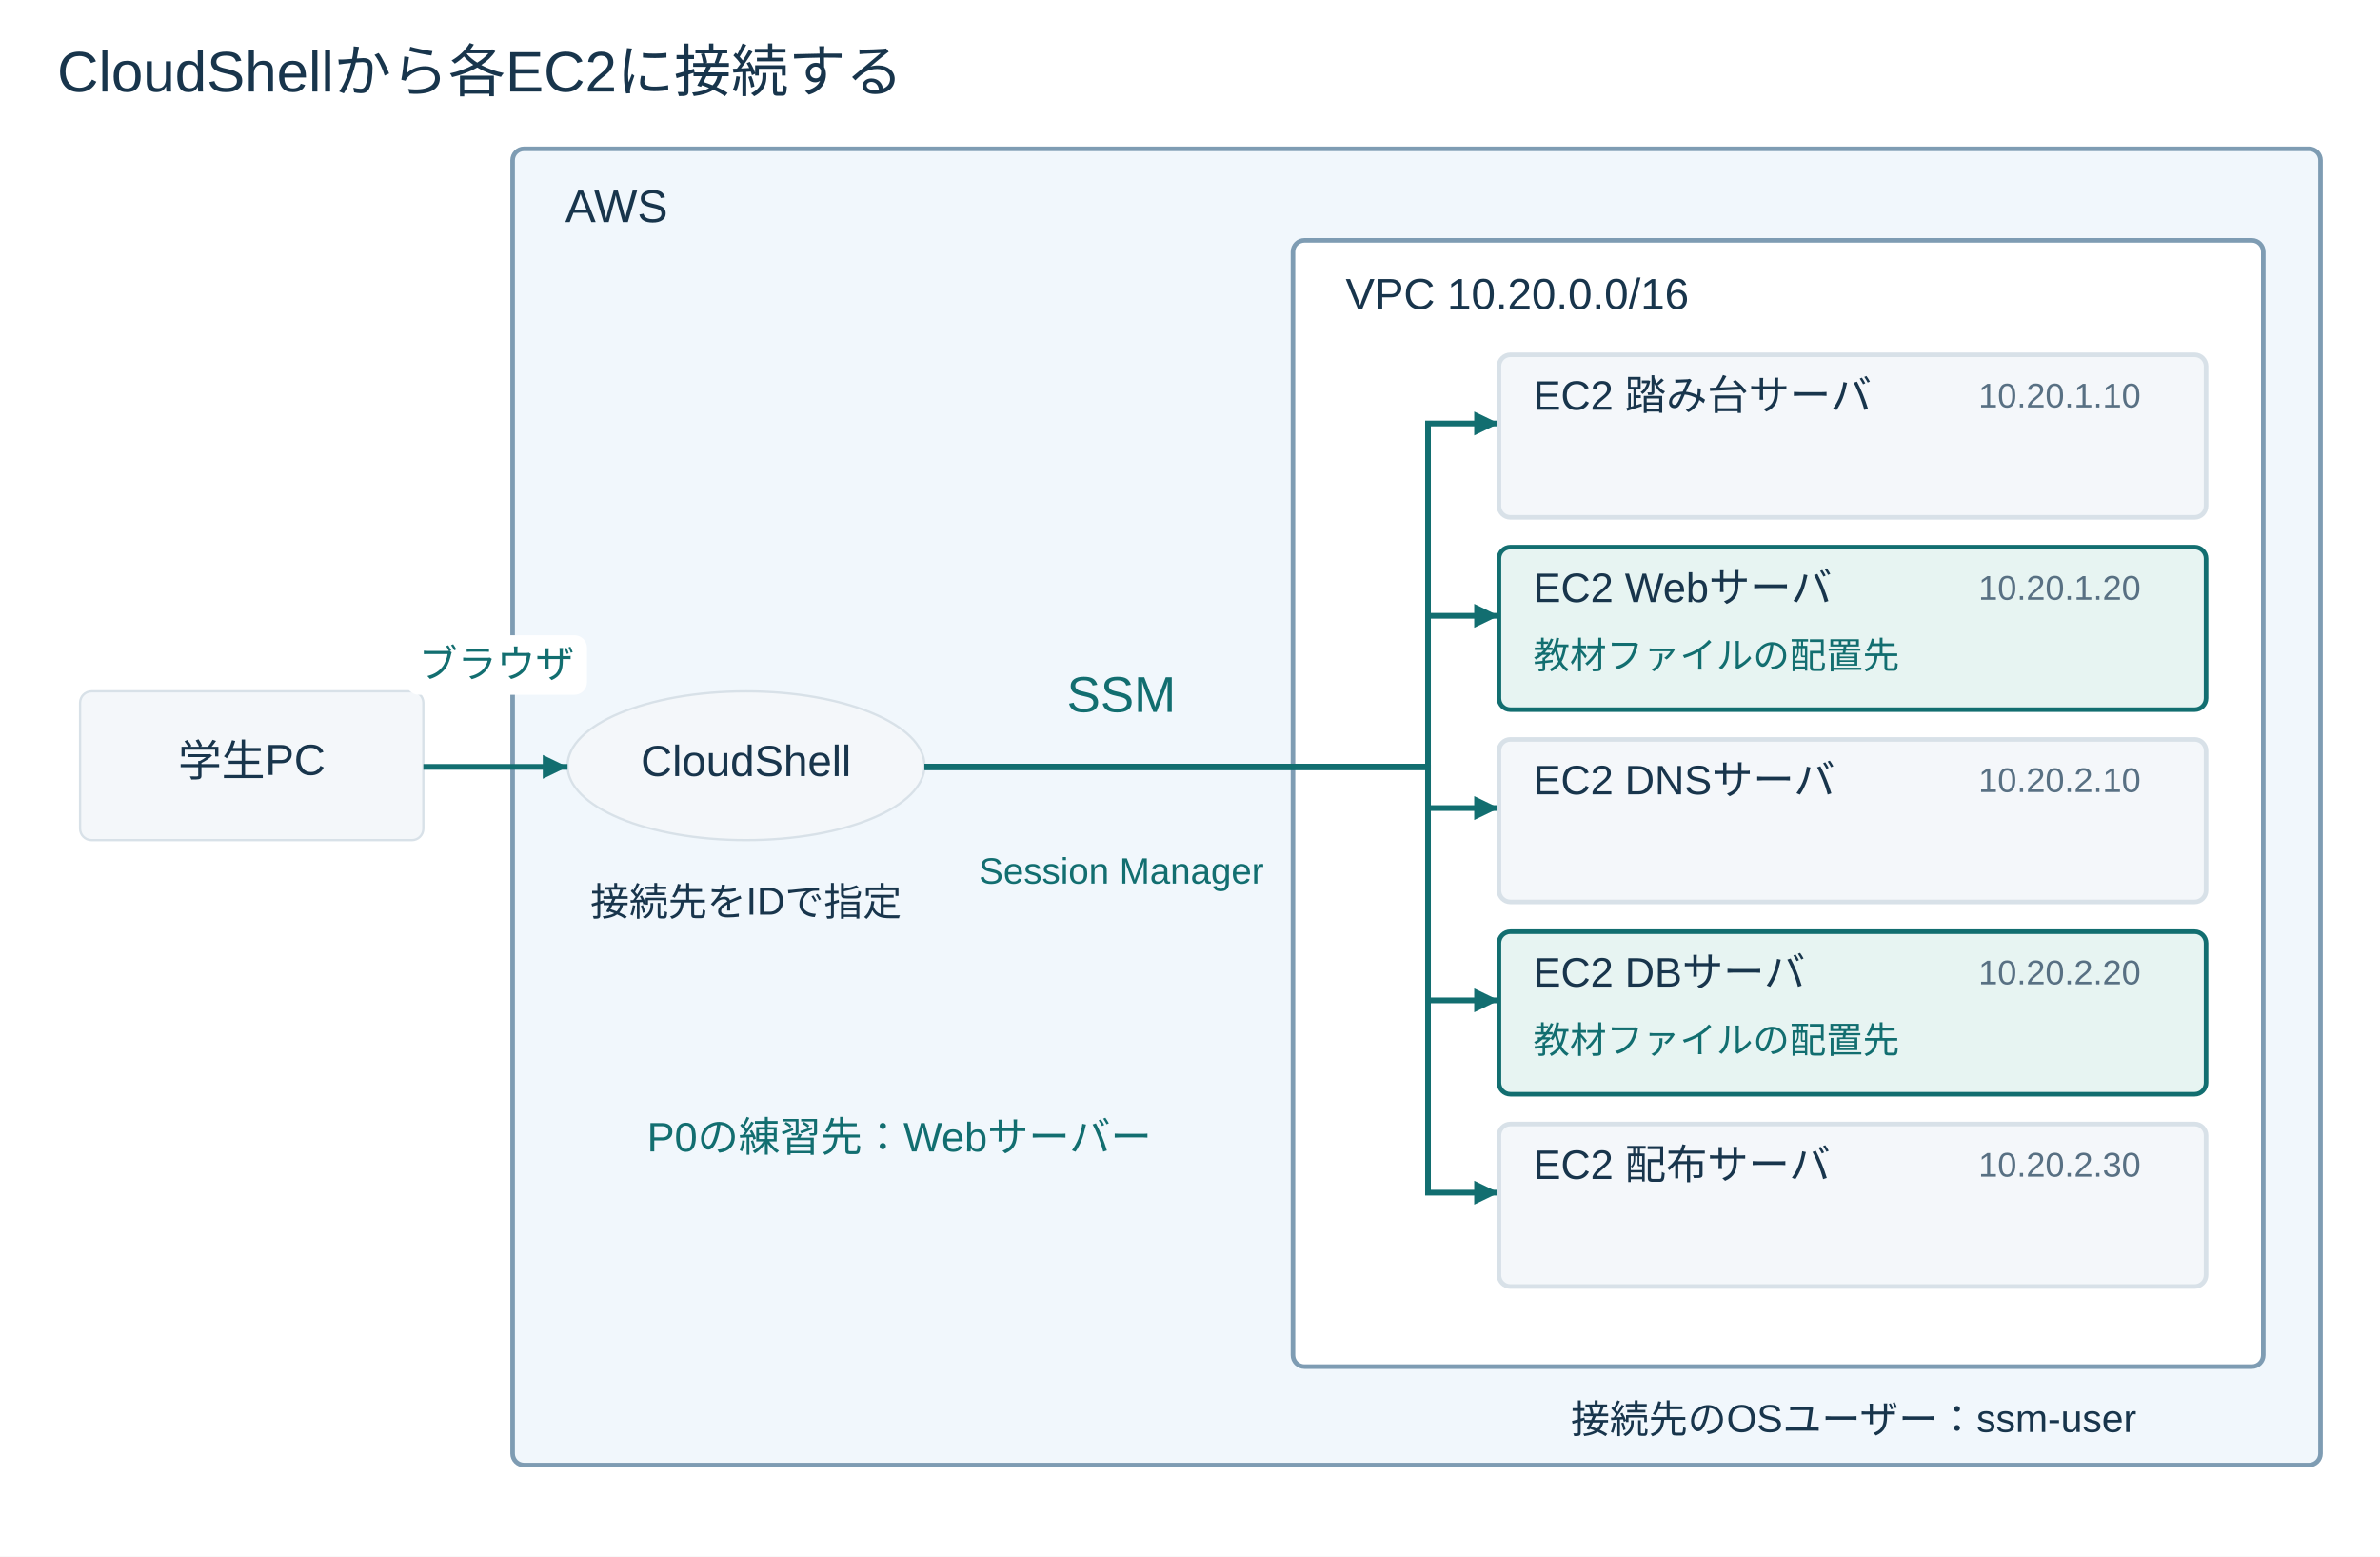
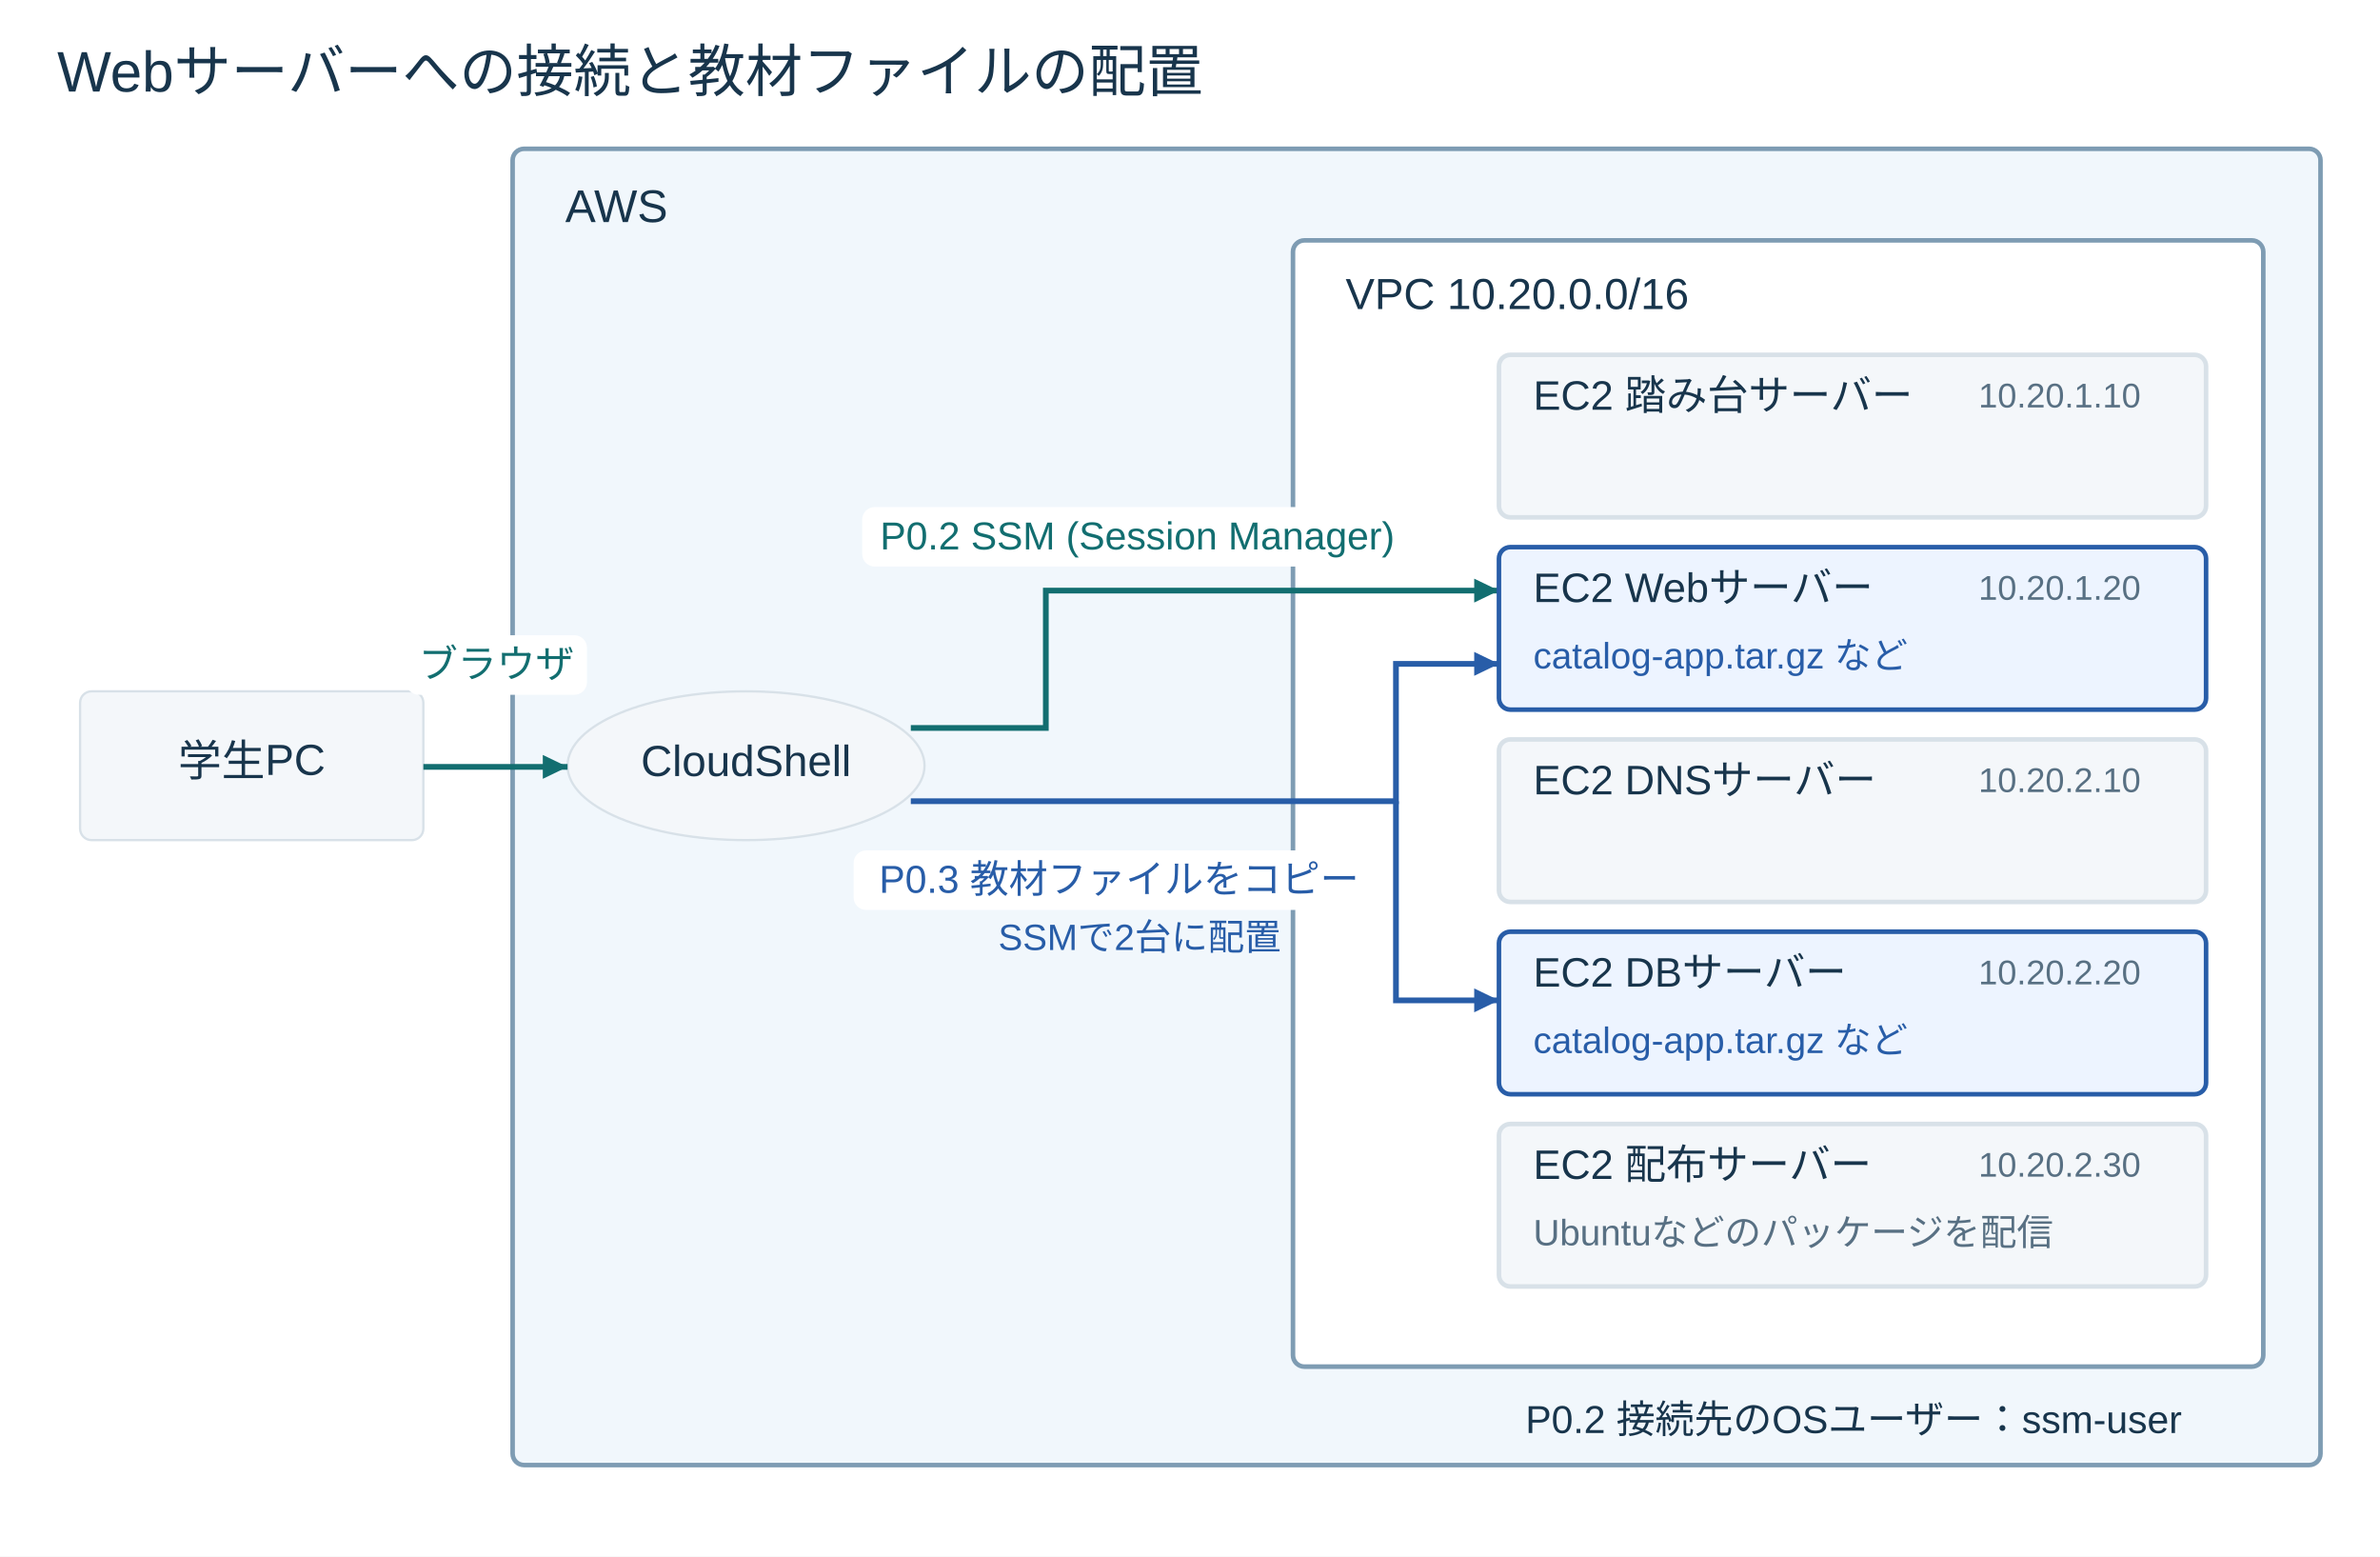
<svg xmlns="http://www.w3.org/2000/svg" width="1040" height="680" viewBox="0 0 1040 680" role="img">
  <rect width="1040" height="680" fill="white" />
-   <text x="25" y="40" font-size="25" font-family="Arial,MS Gothic,sans-serif" fill="#18354c">CloudShellから各EC2に接続する</text>
+   <text x="25" y="40" font-size="25" font-family="Arial,MS Gothic,sans-serif" fill="#18354c">Webサーバーへの接続と教材ファイルの配置</text>
  <rect x="224" y="65" width="790" height="575" rx="5" fill="#f1f7fc" stroke="#7e9cb3" stroke-width="2" />
  <text x="247" y="97" font-size="20" font-family="Arial,MS Gothic,sans-serif" fill="#18354c">AWS</text>
  <rect x="565" y="105" width="424" height="492" rx="5" fill="white" stroke="#7e9cb3" stroke-width="2" />
  <text x="588" y="135" font-size="19" font-family="Arial,MS Gothic,sans-serif" fill="#18354c">VPC  10.20.0.0/16</text>
  <rect x="35" y="302" width="150" height="65" rx="5" fill="#f4f7fa" stroke="#d8e1e8" stroke-width="1" />
  <text x="110.0" y="339" font-size="19" font-family="Arial,MS Gothic,sans-serif" fill="#18354c" text-anchor="middle">学生PC</text>
  <ellipse cx="326.0" cy="334.5" rx="78.0" ry="32.5" fill="#f4f7fa" stroke="#d8e1e8" stroke-width="1" />
  <text x="326.0" y="339" font-size="19" font-family="Arial,MS Gothic,sans-serif" fill="#18354c" text-anchor="middle">CloudShell</text>
  <polyline points="185,335 248,335" fill="none" stroke="#126e70" stroke-width="2.5" />
  <polygon points="248.00,335.00 237.19,340.22 237.19,329.78" fill="#126e70" />
  <rect x="178.0" y="278" width="78.0" height="25" rx="5" fill="white" stroke="white" stroke-width="1" />
  <text x="217" y="296" font-size="17" font-family="Arial,MS Gothic,sans-serif" fill="#126e70" text-anchor="middle">ブラウザ</text>
-   <text x="326" y="400" font-size="17" font-family="Arial,MS Gothic,sans-serif" fill="#18354c" text-anchor="middle">接続先をIDで指定</text>
-   <text x="393" y="503" font-size="18" font-family="Arial,MS Gothic,sans-serif" fill="#126e70" text-anchor="middle">P0の練習先：Webサーバー</text>
-   <polyline points="404,335 624,335 624,185 655,185" fill="none" stroke="#126e70" stroke-width="2.5" />
-   <polygon points="655.00,185.00 644.19,190.22 644.19,179.78" fill="#126e70" />
+   <polyline points="398,318 457,318 457,258 655,258" fill="none" stroke="#126e70" stroke-width="2.5" />
+   <polygon points="655.00,258.00 644.19,263.22 644.19,252.78" fill="#126e70" />
+   <rect x="377.25" y="222" width="239.5" height="25" rx="5" fill="white" stroke="white" stroke-width="1" />
+   <text x="497" y="240" font-size="17" font-family="Arial,MS Gothic,sans-serif" fill="#126e70" text-anchor="middle">P0.2  SSM (Session Manager)</text>
+   <polyline points="398,350 610,350 610,290 655,290" fill="none" stroke="#285da8" stroke-width="2.5" />
+   <polygon points="655.00,290.00 644.19,295.22 644.19,284.78" fill="#285da8" />
+   <polyline points="610,350 610,437 655,437" fill="none" stroke="#285da8" stroke-width="2.5" />
+   <polygon points="655.00,437.00 644.19,442.22 644.19,431.78" fill="#285da8" />
+   <rect x="373.5" y="372" width="231.0" height="25" rx="5" fill="white" stroke="white" stroke-width="1" />
+   <text x="489" y="390" font-size="17" font-family="Arial,MS Gothic,sans-serif" fill="#285da8" text-anchor="middle">P0.3  教材ファイルをコピー</text>
+   <text x="498" y="415" font-size="16" font-family="Arial,MS Gothic,sans-serif" fill="#285da8" text-anchor="middle">SSMで2台に配置</text>
  <rect x="655" y="155" width="309" height="71" rx="5" fill="#f4f7fa" stroke="#d8e1e8" stroke-width="2" />
-   <text x="670" y="179" font-size="18" font-family="Arial,MS Gothic,sans-serif" fill="#18354c">EC2 踏み台サーバ</text>
+   <text x="670" y="179" font-size="18" font-family="Arial,MS Gothic,sans-serif" fill="#18354c">EC2 踏み台サーバー</text>
  <text x="900" y="178" font-size="15" font-family="Arial,MS Gothic,sans-serif" fill="#587083" text-anchor="middle">10.20.1.10</text>
-   <polyline points="404,335 624,335 624,269 655,269" fill="none" stroke="#126e70" stroke-width="2.5" />
-   <polygon points="655.00,269.00 644.19,274.22 644.19,263.78" fill="#126e70" />
-   <rect x="655" y="239" width="309" height="71" rx="5" fill="#e7f4f2" stroke="#126e70" stroke-width="2" />
-   <text x="670" y="263" font-size="18" font-family="Arial,MS Gothic,sans-serif" fill="#18354c">EC2 Webサーバ</text>
+   <rect x="655" y="239" width="309" height="71" rx="5" fill="#edf4ff" stroke="#285da8" stroke-width="2" />
+   <text x="670" y="263" font-size="18" font-family="Arial,MS Gothic,sans-serif" fill="#18354c">EC2 Webサーバー</text>
  <text x="900" y="262" font-size="15" font-family="Arial,MS Gothic,sans-serif" fill="#587083" text-anchor="middle">10.20.1.20</text>
-   <text x="670" y="292" font-size="16" font-family="Arial,MS Gothic,sans-serif" fill="#126e70">教材ファイルの配置先</text>
-   <polyline points="404,335 624,335 624,353 655,353" fill="none" stroke="#126e70" stroke-width="2.5" />
-   <polygon points="655.00,353.00 644.19,358.22 644.19,347.78" fill="#126e70" />
+   <text x="670" y="292" font-size="16" font-family="Arial,MS Gothic,sans-serif" fill="#285da8">catalog-app.tar.gz など</text>
  <rect x="655" y="323" width="309" height="71" rx="5" fill="#f4f7fa" stroke="#d8e1e8" stroke-width="2" />
-   <text x="670" y="347" font-size="18" font-family="Arial,MS Gothic,sans-serif" fill="#18354c">EC2 DNSサーバ</text>
+   <text x="670" y="347" font-size="18" font-family="Arial,MS Gothic,sans-serif" fill="#18354c">EC2 DNSサーバー</text>
  <text x="900" y="346" font-size="15" font-family="Arial,MS Gothic,sans-serif" fill="#587083" text-anchor="middle">10.20.2.10</text>
-   <polyline points="404,335 624,335 624,437 655,437" fill="none" stroke="#126e70" stroke-width="2.5" />
-   <polygon points="655.00,437.00 644.19,442.22 644.19,431.78" fill="#126e70" />
-   <rect x="655" y="407" width="309" height="71" rx="5" fill="#e7f4f2" stroke="#126e70" stroke-width="2" />
-   <text x="670" y="431" font-size="18" font-family="Arial,MS Gothic,sans-serif" fill="#18354c">EC2 DBサーバ</text>
+   <rect x="655" y="407" width="309" height="71" rx="5" fill="#edf4ff" stroke="#285da8" stroke-width="2" />
+   <text x="670" y="431" font-size="18" font-family="Arial,MS Gothic,sans-serif" fill="#18354c">EC2 DBサーバー</text>
  <text x="900" y="430" font-size="15" font-family="Arial,MS Gothic,sans-serif" fill="#587083" text-anchor="middle">10.20.2.20</text>
-   <text x="670" y="460" font-size="16" font-family="Arial,MS Gothic,sans-serif" fill="#126e70">教材ファイルの配置先</text>
-   <polyline points="404,335 624,335 624,521 655,521" fill="none" stroke="#126e70" stroke-width="2.5" />
-   <polygon points="655.00,521.00 644.19,526.22 644.19,515.78" fill="#126e70" />
+   <text x="670" y="460" font-size="16" font-family="Arial,MS Gothic,sans-serif" fill="#285da8">catalog-app.tar.gz など</text>
  <rect x="655" y="491" width="309" height="71" rx="5" fill="#f4f7fa" stroke="#d8e1e8" stroke-width="2" />
-   <text x="670" y="515" font-size="18" font-family="Arial,MS Gothic,sans-serif" fill="#18354c">EC2 配布サーバ</text>
+   <text x="670" y="515" font-size="18" font-family="Arial,MS Gothic,sans-serif" fill="#18354c">EC2 配布サーバー</text>
  <text x="900" y="514" font-size="15" font-family="Arial,MS Gothic,sans-serif" fill="#587083" text-anchor="middle">10.20.2.30</text>
-   <text x="490" y="311" font-size="22" font-family="Arial,MS Gothic,sans-serif" fill="#126e70" text-anchor="middle">SSM</text>
-   <text x="490" y="386" font-size="16" font-family="Arial,MS Gothic,sans-serif" fill="#126e70" text-anchor="middle">Session Manager</text>
-   <text x="810" y="626" font-size="17" font-family="Arial,MS Gothic,sans-serif" fill="#18354c" text-anchor="middle">接続先のOSユーザー：ssm-user</text>
+   <text x="670" y="544" font-size="16" font-family="Arial,MS Gothic,sans-serif" fill="#587083">Ubuntuなどのパッケージを配信</text>
+   <text x="810" y="626" font-size="17" font-family="Arial,MS Gothic,sans-serif" fill="#18354c" text-anchor="middle">P0.2  接続先のOSユーザー：ssm-user</text>
</svg>
